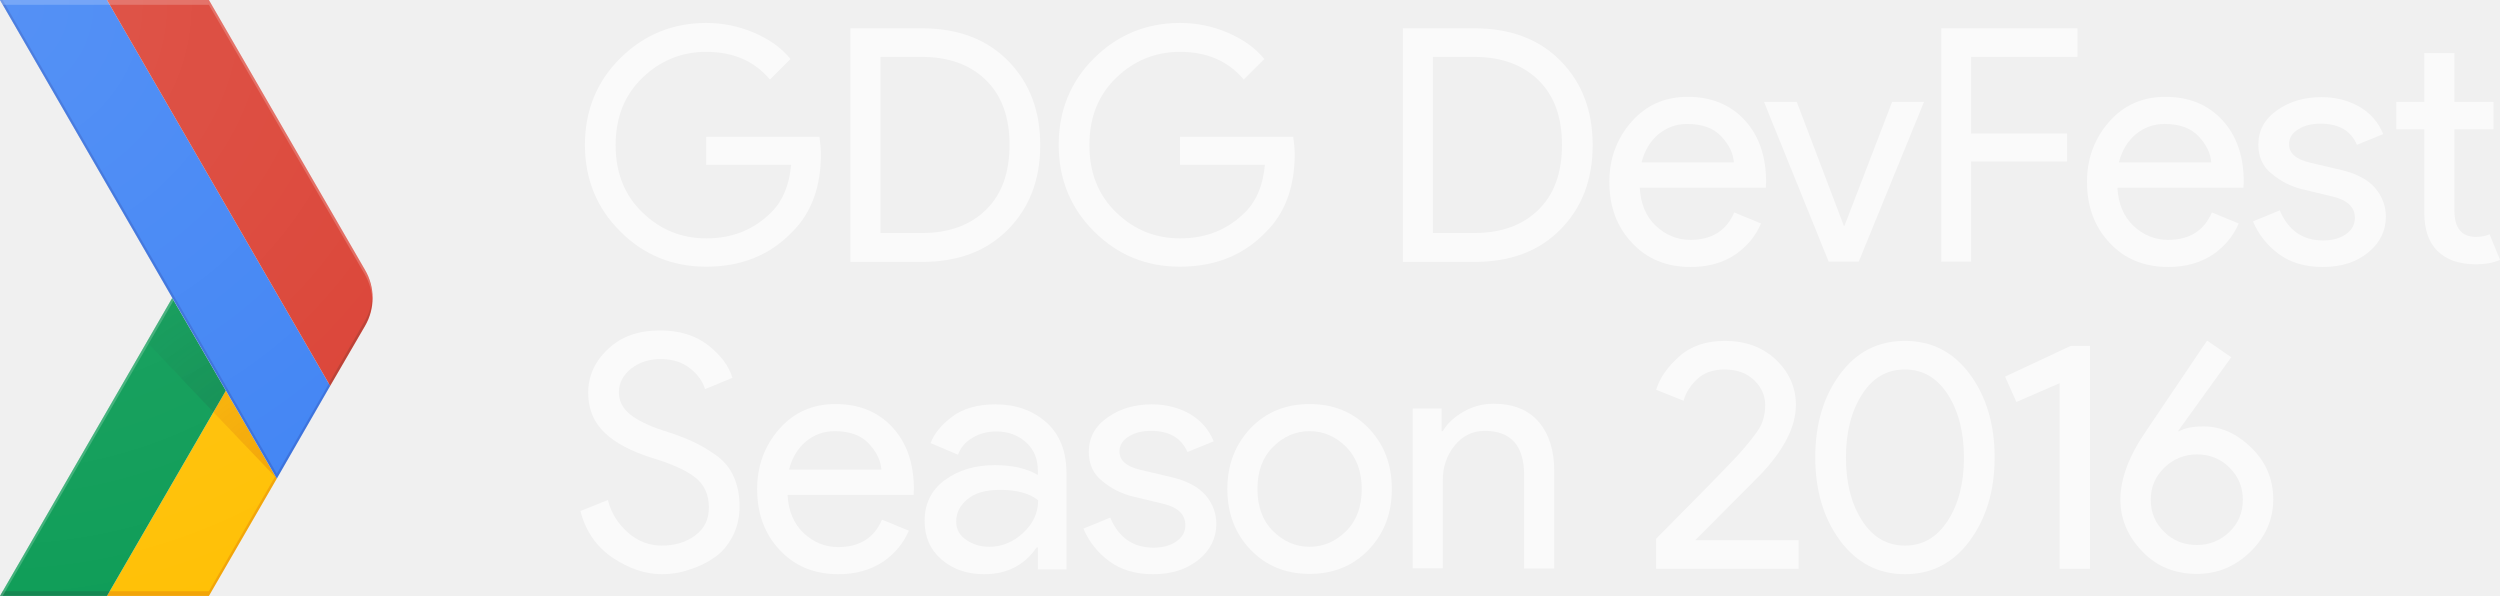
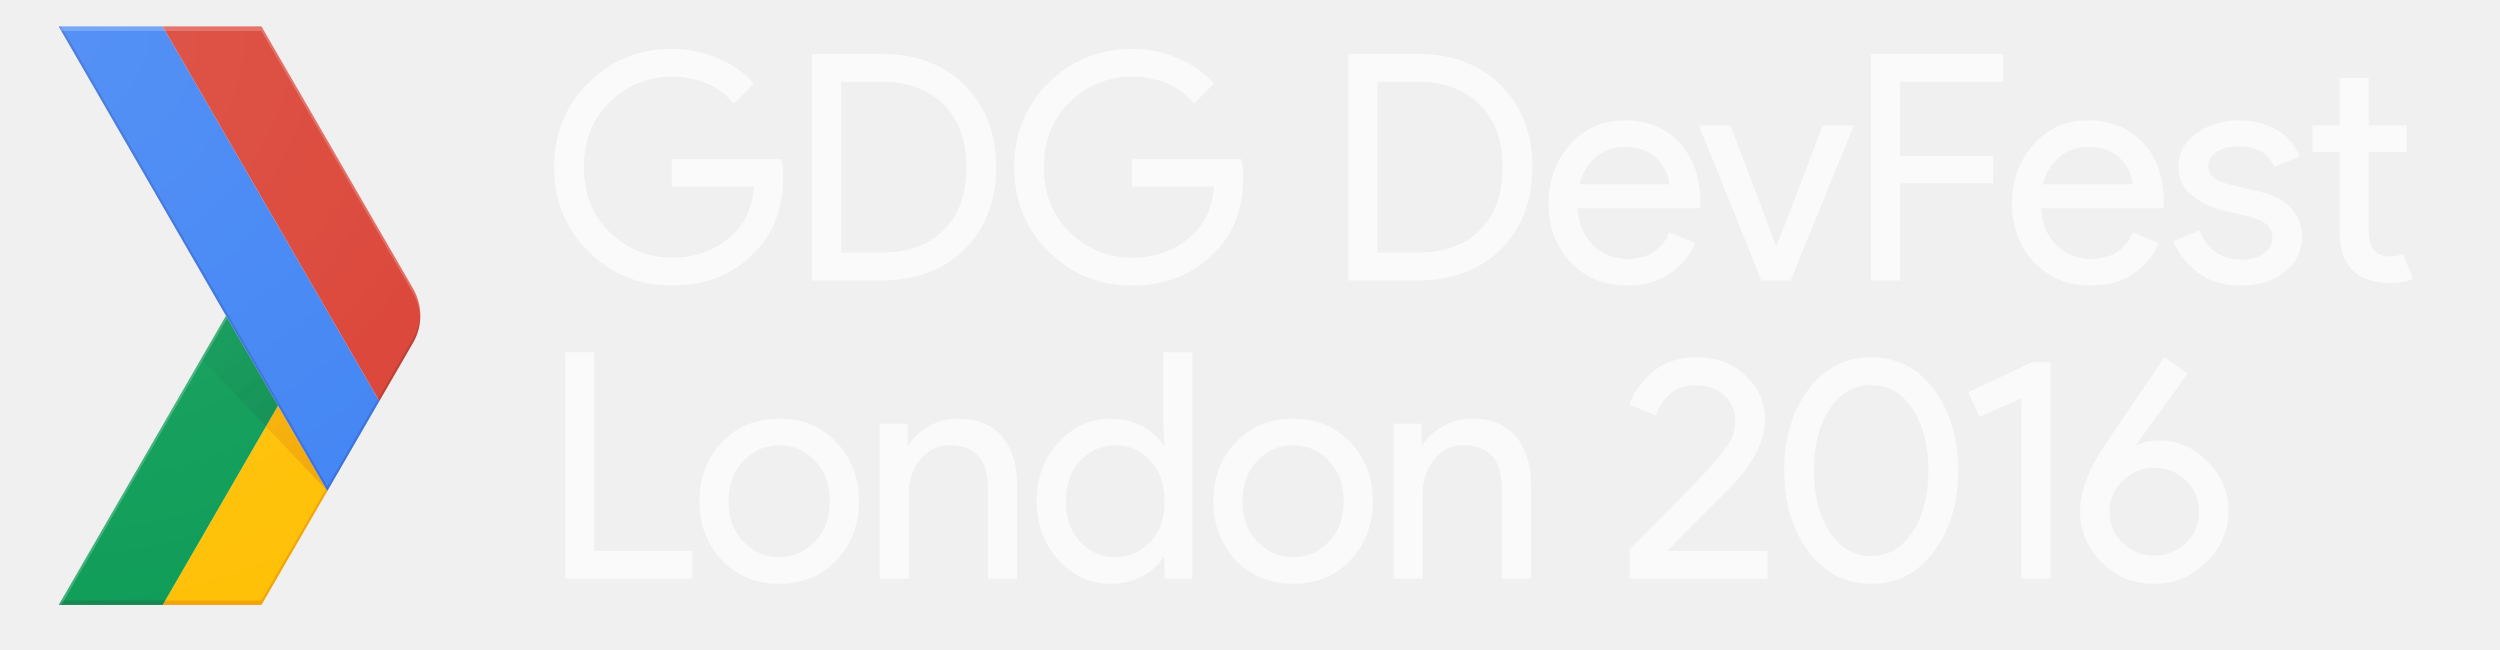
- <svg xmlns="http://www.w3.org/2000/svg" id="Layer_4" viewBox="0 0 839 200">
-   <style>.st0{fill:none;} .st1{fill:#FFC107;} .st2{fill:#0F9D58;} .st3{opacity:0.2;fill:#BF360C;enable-background:new ;} .st4{opacity:0.2;fill:#263238;enable-background:new ;} .st5{opacity:0.2;fill:#FFFFFF;enable-background:new ;} .st6{fill:url(#XMLID_126_);} .st7{fill:url(#XMLID_127_);} .st8{fill:#4285F4;} .st9{fill:#DB4437;} .st10{opacity:0.2;fill:#1A237E;enable-background:new ;} .st11{opacity:0.2;fill:#3E2723;enable-background:new ;} .st12{fill:url(#XMLID_128_);} .st13{fill:#FAFAFA;}</style>
+ <svg xmlns="http://www.w3.org/2000/svg" version="1.1" id="Layer_4" x="0px" y="0px" width="553.185px" height="143.771px" viewBox="0 0 553.185 143.771" enable-background="new 0 0 553.185 143.771" xml:space="preserve">
  <g id="XMLID_60_">
    <g id="XMLID_61_">
      <g id="XMLID_62_">
-         <path id="XMLID_106_" class="st0" d="M122.5 90.6L70.1 0H0l57.8 100L0 200h70.1l52.4-90.6c3.3-5.8 3.3-13 0-18.8z" />
-         <path id="XMLID_105_" class="st1" d="M92.4 159.8l-16.6-28.7L35.9 200h34.2l22.8-39.4z" />
-         <path id="XMLID_104_" class="st0" d="M122.5 90.6L70.1 0H0l57.8 100L0 200h70.1l52.4-90.6c3.3-5.8 3.3-13 0-18.8z" />
-         <path id="XMLID_103_" class="st2" d="M57.8 100l18 31.1L35.9 200H0z" />
-         <path id="XMLID_102_" class="st0" d="M122.5 90.6L70.1 0H0l57.8 100L0 200h70.1l52.4-90.6c3.3-5.8 3.3-13 0-18.8z" />
-         <path id="XMLID_101_" class="st3" d="M70.1 198.4H36.8l-.9 1.6h34.2l22.8-39.4-.5-.8z" />
-         <path id="XMLID_100_" class="st0" d="M122.5 90.6L70.1 0H0l57.8 100L0 200h70.1l52.4-90.6c3.3-5.8 3.3-13 0-18.8z" />
-         <path id="XMLID_99_" class="st4" d="M.9 198.4L0 200h35.9l.9-1.6z" />
-         <path id="XMLID_98_" class="st0" d="M122.5 90.6L70.1 0H0l57.8 100L0 200h70.1l52.4-90.6c3.3-5.8 3.3-13 0-18.8z" />
-         <path id="XMLID_96_" class="st5" d="M0 200h.9l57.4-99.2-.5-.8z" />
-         <path id="XMLID_94_" class="st0" d="M122.5 90.6L70.1 0H0l57.8 100L0 200h70.1l52.4-90.6c3.3-5.8 3.3-13 0-18.8z" />
-         <radialGradient id="XMLID_126_" cx="92.62" cy="2707.501" r="69.162" gradientTransform="matrix(1 0 0 -1 0 2867.46)" gradientUnits="userSpaceOnUse">
-           <stop offset="0" stop-color="#BF360C" stop-opacity=".2" />
-           <stop offset="1" stop-color="#BF360C" stop-opacity=".02" />
+         <path id="XMLID_106_" fill="none" d="M91.39,63.863l-33.54-58H13l37.02,64l-37.02,64h44.85l33.54-58     C93.54,72.153,93.54,67.573,91.39,63.863z" />
+         <polygon id="XMLID_105_" fill="#FFC107" points="72.15,108.133 61.52,89.743 36,133.863 57.85,133.863 72.44,108.633    " />
+         <path id="XMLID_104_" fill="none" d="M91.39,63.863l-33.54-58H13l37.02,64l-37.02,64h44.85l33.54-58     C93.54,72.153,93.54,67.573,91.39,63.863z" />
+         <polygon id="XMLID_103_" fill="#0F9D58" points="50.02,69.863 61.52,89.743 36,133.863 13,133.863    " />
+         <path id="XMLID_102_" fill="none" d="M91.39,63.863l-33.54-58H13l37.02,64l-37.02,64h44.85l33.54-58     C93.54,72.153,93.54,67.573,91.39,63.863z" />
+         <polygon id="XMLID_101_" opacity="0.2" fill="#BF360C" enable-background="new    " points="57.85,132.863 36.58,132.863      36,133.863 57.85,133.863 72.44,108.633 72.15,108.133    " />
+         <path id="XMLID_100_" fill="none" d="M91.39,63.863l-33.54-58H13l37.02,64l-37.02,64h44.85l33.54-58     C93.54,72.153,93.54,67.573,91.39,63.863z" />
+         <polygon id="XMLID_99_" opacity="0.2" fill="#263238" enable-background="new    " points="13.58,132.863 13,133.863 36,133.863      36.58,132.863    " />
+         <path id="XMLID_98_" fill="none" d="M91.39,63.863l-33.54-58H13l37.02,64l-37.02,64h44.85l33.54-58     C93.54,72.153,93.54,67.573,91.39,63.863z" />
+         <polygon id="XMLID_96_" opacity="0.2" fill="#FFFFFF" enable-background="new    " points="13,133.863 13.58,133.863      50.31,70.363 50.02,69.863    " />
+         <path id="XMLID_94_" fill="none" d="M91.39,63.863l-33.54-58H13l37.02,64l-37.02,64h44.85l33.54-58     C93.54,72.153,93.54,67.573,91.39,63.863z" />
+         <radialGradient id="XMLID_2_" cx="72.277" cy="2694.949" r="44.264" gradientTransform="matrix(1 0 0 -1 0 2803.186)" gradientUnits="userSpaceOnUse">
+           <stop offset="0" style="stop-color:#BF360C;stop-opacity:0.2" />
+           <stop offset="1" style="stop-color:#BF360C;stop-opacity:0.02" />
        </radialGradient>
-         <path id="XMLID_92_" class="st6" d="M92.9 160.6l-17.1-29.5-4.2 7.2z" />
-         <path id="XMLID_90_" class="st0" d="M122.5 90.6L70.1 0H0l57.8 100L0 200h70.1l52.4-90.6c3.3-5.8 3.3-13 0-18.8z" />
-         <radialGradient id="XMLID_127_" cx="92.423" cy="2707.063" r="69.723" gradientTransform="matrix(1 0 0 -1 0 2867.46)" gradientUnits="userSpaceOnUse">
-           <stop offset="0" stop-color="#263238" stop-opacity=".2" />
-           <stop offset="1" stop-color="#263238" stop-opacity=".02" />
+         <polygon id="XMLID_92_" fill="url(#XMLID_2_)" points="72.44,108.633 72.44,108.633 61.52,89.743 58.84,94.374    " />
+         <path id="XMLID_90_" fill="none" d="M91.39,63.863l-33.54-58H13l37.02,64l-37.02,64h44.85l33.54-58     C93.54,72.153,93.54,67.573,91.39,63.863z" />
+         <radialGradient id="XMLID_3_" cx="72.151" cy="2694.669" r="44.624" gradientTransform="matrix(1 0 0 -1 0 2803.186)" gradientUnits="userSpaceOnUse">
+           <stop offset="0" style="stop-color:#263238;stop-opacity:0.2" />
+           <stop offset="1" style="stop-color:#263238;stop-opacity:0.02" />
        </radialGradient>
-         <path id="XMLID_89_" class="st7" d="M71.6 138.3l4.2-7.2-18-31.1-8.5 14.8z" />
-         <path id="XMLID_88_" class="st0" d="M122.5 90.6L70.1 0H0l57.8 100L0 200h70.1l52.4-90.6c3.3-5.8 3.3-13 0-18.8z" />
+         <polygon id="XMLID_89_" fill="url(#XMLID_3_)" points="58.84,94.374 61.52,89.743 50.02,69.863 44.53,79.363    " />
+         <path id="XMLID_88_" fill="none" d="M91.39,63.863l-33.54-58H13l37.02,64l-37.02,64h44.85l33.54-58     C93.54,72.153,93.54,67.573,91.39,63.863z" />
        <g id="XMLID_85_">
          <g id="XMLID_86_">
-             <path id="XMLID_87_" class="st8" d="M35.9 0H0l92.9 160.6 17.9-31.1z" />
+             <polygon id="XMLID_87_" fill="#4285F4" points="36,5.863 13,5.863 72.44,108.633 83.93,88.763 83.94,88.743      " />
          </g>
        </g>
-         <path id="XMLID_84_" class="st0" d="M122.5 90.6L70.1 0H0l57.8 100L0 200h70.1l52.4-90.6c3.3-5.8 3.3-13 0-18.8z" />
-         <path id="XMLID_83_" class="st9" d="M122.5 109.4c3.4-5.8 3.4-13 0-18.8L70.1 0H35.9l74.9 129.5 11.7-20.1z" />
-         <path id="XMLID_82_" class="st0" d="M122.5 90.6L70.1 0H0l57.8 100L0 200h70.1l52.4-90.6c3.3-5.8 3.3-13 0-18.8z" />
-         <path id="XMLID_71_" class="st10" d="M110.8 129.5l-.4-.8L92.9 159 .9 0H0l92.9 160.6 17.9-31.1z" />
-         <path id="XMLID_69_" class="st0" d="M122.5 90.6L70.1 0H0l57.8 100L0 200h70.1l52.4-90.6c3.3-5.8 3.3-13 0-18.8z" />
-         <path id="XMLID_67_" class="st5" d="M70.1 1.6l52.4 90.6c1.5 2.7 2.3 5.6 2.5 8.6.1-3.5-.7-7-2.5-10.2L70.1 0H0l.9 1.6h69.2z" />
-         <path id="XMLID_66_" class="st0" d="M122.5 90.6L70.1 0H0l57.8 100L0 200h70.1l52.4-90.6c3.3-5.8 3.3-13 0-18.8z" />
-         <path id="XMLID_65_" class="st11" d="M110.8 129.5l11.6-20.1c1.8-3.1 2.6-6.7 2.5-10.2-.1 3-.9 5.9-2.5 8.6l-12.1 20.9.5.8z" />
-         <path id="XMLID_64_" class="st0" d="M122.5 90.6L70.1 0H0l57.8 100L0 200h70.1l52.4-90.6c3.3-5.8 3.3-13 0-18.8z" />
-         <radialGradient id="XMLID_128_" cx="-1.563" cy="2865.898" r="209.922" gradientTransform="matrix(1 0 0 -1 0 2867.46)" gradientUnits="userSpaceOnUse">
-           <stop offset="0" stop-color="#FFF" stop-opacity=".1" />
-           <stop offset="1" stop-color="#FFF" stop-opacity="0" />
+         <path id="XMLID_84_" fill="none" d="M91.39,63.863l-33.54-58H13l37.02,64l-37.02,64h44.85l33.54-58     C93.54,72.153,93.54,67.573,91.39,63.863z" />
+         <path id="XMLID_83_" fill="#DB4437" d="M91.39,75.863c2.15-3.71,2.15-8.29,0-12l-33.54-58H36l47.94,82.88L91.39,75.863z" />
+         <path id="XMLID_82_" fill="none" d="M91.39,63.863l-33.54-58H13l37.02,64l-37.02,64h44.85l33.54-58     C93.54,72.153,93.54,67.573,91.39,63.863z" />
+         <polygon id="XMLID_71_" opacity="0.2" fill="#1A237E" enable-background="new    " points="83.94,88.743 83.65,88.253      72.44,107.633 13.58,5.863 13,5.863 72.44,108.633 83.93,88.763    " />
+         <path id="XMLID_69_" fill="none" d="M91.39,63.863l-33.54-58H13l37.02,64l-37.02,64h44.85l33.54-58     C93.54,72.153,93.54,67.573,91.39,63.863z" />
+         <path id="XMLID_67_" opacity="0.2" fill="#FFFFFF" enable-background="new    " d="M57.85,6.863l33.54,58     c0.99,1.71,1.5,3.6,1.58,5.5c0.09-2.24-0.42-4.5-1.58-6.5l-33.54-58H13l0.58,1H57.85z" />
+         <path id="XMLID_66_" fill="none" d="M91.39,63.863l-33.54-58H13l37.02,64l-37.02,64h44.85l33.54-58     C93.54,72.153,93.54,67.573,91.39,63.863z" />
+         <path id="XMLID_65_" opacity="0.2" fill="#3E2723" enable-background="new    " d="M83.94,88.743l7.45-12.88     c1.16-2,1.67-4.26,1.58-6.5c-0.08,1.9-0.59,3.79-1.58,5.5l-7.74,13.39L83.94,88.743z" />
+         <path id="XMLID_64_" fill="none" d="M91.39,63.863l-33.54-58H13l37.02,64l-37.02,64h44.85l33.54-58     C93.54,72.153,93.54,67.573,91.39,63.863z" />
+         <radialGradient id="XMLID_4_" cx="11.999" cy="2796.324" r="134.351" gradientTransform="matrix(1 0 0 -1 0 2803.186)" gradientUnits="userSpaceOnUse">
+           <stop offset="0" style="stop-color:#FFFFFF;stop-opacity:0.1" />
+           <stop offset="1" style="stop-color:#FFFFFF;stop-opacity:0" />
        </radialGradient>
-         <path id="XMLID_63_" class="st12" d="M122.5 90.6L70.1 0H0l57.8 100L0 200h70.1l52.4-90.6c3.3-5.8 3.3-13 0-18.8z" />
+         <path id="XMLID_63_" fill="url(#XMLID_4_)" d="M91.39,63.863l-33.54-58H13l37.02,64l-37.02,64h44.85l33.54-58     C93.54,72.153,93.54,67.573,91.39,63.863z" />
      </g>
    </g>
  </g>
-   <g id="XMLID_7_">
-     <path id="XMLID_2_" class="st13" d="M275.5 51.8c0 10.9-3.2 19.7-9.7 26.1-7.4 7.7-17 11.6-28.8 11.6-11.3 0-20.9-3.9-28.8-11.8-7.9-7.8-11.9-17.6-11.9-29.1s4-21.3 11.9-29.1c7.9-7.8 17.5-11.8 28.8-11.8 5.6 0 11 1.1 16.1 3.3 5.1 2.2 9.2 5.1 12.2 8.8l-6.9 6.9c-5.2-6.2-12.3-9.3-21.4-9.3-8.2 0-15.4 2.9-21.4 8.7-6 5.8-9 13.3-9 22.6s3 16.8 9 22.6c6 5.8 13.1 8.7 21.4 8.7 8.8 0 16-2.9 21.9-8.8 3.8-3.8 6-9.1 6.6-15.9H237v-9.4h38c.3 2.1.5 4 .5 5.9z" />
-     <path id="XMLID_4_" class="st13" d="M285.4 87.8V9.5h24c12 0 21.7 3.6 28.9 10.9 7.2 7.3 10.8 16.7 10.8 28.3s-3.6 21-10.8 28.3c-7.2 7.3-16.8 10.9-28.9 10.9h-24zm10.1-9.6h13.9c9 0 16.2-2.6 21.5-7.8 5.3-5.2 7.9-12.4 7.9-21.8 0-9.3-2.6-16.5-7.9-21.7-5.3-5.2-12.5-7.8-21.5-7.8h-13.9v59.1z" />
-     <path id="XMLID_8_" class="st13" d="M434.5 51.8c0 10.9-3.2 19.7-9.7 26.1-7.4 7.7-17 11.6-28.8 11.6-11.3 0-20.9-3.9-28.8-11.8-7.9-7.8-11.9-17.6-11.9-29.1s4-21.3 11.9-29.1c7.9-7.8 17.5-11.8 28.8-11.8 5.6 0 11 1.1 16.1 3.3 5.1 2.2 9.2 5.1 12.2 8.8l-6.9 6.9c-5.2-6.2-12.3-9.3-21.4-9.3-8.2 0-15.4 2.9-21.4 8.7-6 5.8-9 13.3-9 22.6s3 16.8 9 22.6c6 5.8 13.1 8.7 21.4 8.7 8.8 0 16-2.9 21.9-8.8 3.8-3.8 6-9.1 6.6-15.9H396v-9.4h38c.3 2.1.5 4 .5 5.9z" />
-     <path id="XMLID_10_" class="st13" d="M470.8 87.8V9.5h24c12 0 21.7 3.6 28.9 10.9 7.2 7.3 10.8 16.7 10.8 28.3s-3.6 21-10.8 28.3c-7.2 7.3-16.8 10.9-28.9 10.9h-24zm10.1-9.6h13.9c9 0 16.2-2.6 21.5-7.8 5.3-5.2 7.9-12.4 7.9-21.8 0-9.3-2.6-16.5-7.9-21.7-5.3-5.2-12.5-7.8-21.5-7.8h-13.9v59.1z" />
-     <path id="XMLID_13_" class="st13" d="M567.4 89.6c-8.1 0-14.7-2.7-19.7-8.1-5.1-5.4-7.6-12.2-7.6-20.5 0-7.8 2.5-14.5 7.4-20.1 4.9-5.6 11.2-8.4 18.9-8.4 7.9 0 14.3 2.6 19.1 7.8 4.8 5.2 7.2 12.1 7.2 20.8l-.1 1.9h-42.3c.3 5.4 2.1 9.7 5.4 12.8 3.3 3.1 7.2 4.7 11.6 4.7 7.2 0 12.1-3.1 14.7-9.2l9 3.7c-1.8 4.2-4.6 7.6-8.6 10.4-4.2 2.8-9.1 4.2-15 4.2zm14.5-35c-.2-3.1-1.6-6-4.2-8.8-2.6-2.8-6.4-4.2-11.5-4.2-3.7 0-6.9 1.2-9.7 3.5-2.7 2.3-4.6 5.5-5.6 9.4h31z" />
-     <path id="XMLID_16_" class="st13" d="M613.7 87.8L592 34.2h11l15.8 41.6h.2l16-41.6h10.7l-21.9 53.6h-10.1z" />
-     <path id="XMLID_18_" class="st13" d="M661.6 87.8h-10.1V9.5h45.7v9.6h-35.7v25.7h32.2v9.4h-32.2v33.6z" />
-     <path id="XMLID_20_" class="st13" d="M727.7 89.6c-8.1 0-14.7-2.7-19.7-8.1-5.1-5.4-7.6-12.2-7.6-20.5 0-7.8 2.5-14.5 7.4-20.1 4.9-5.6 11.2-8.4 18.9-8.4 7.9 0 14.3 2.6 19.1 7.8 4.8 5.2 7.2 12.1 7.2 20.8l-.1 1.9h-42.3c.3 5.4 2.1 9.7 5.4 12.8 3.3 3.1 7.2 4.7 11.6 4.7 7.2 0 12.1-3.1 14.7-9.2l9 3.7c-1.8 4.2-4.6 7.6-8.6 10.4-4.3 2.8-9.2 4.2-15 4.2zm14.4-35c-.2-3.1-1.6-6-4.2-8.8-2.6-2.8-6.4-4.2-11.5-4.2-3.7 0-6.9 1.2-9.7 3.5-2.7 2.3-4.6 5.5-5.6 9.4h31z" />
-     <path id="XMLID_27_" class="st13" d="M779.5 89.6c-6 0-10.9-1.5-14.8-4.4-3.9-2.9-6.8-6.6-8.6-10.9l9-3.7c2.8 6.7 7.7 10.1 14.5 10.1 3.1 0 5.7-.7 7.7-2.1 2-1.4 3-3.2 3-5.5 0-3.5-2.4-5.9-7.3-7.1l-10.8-2.6c-3.4-.9-6.7-2.5-9.7-5-3.1-2.4-4.6-5.7-4.6-9.9 0-4.7 2.1-8.6 6.3-11.5 4.2-3 9.2-4.4 14.9-4.4 4.7 0 9 1.1 12.7 3.2 3.7 2.2 6.4 5.2 8 9.2l-8.8 3.6c-2-4.7-6.1-7.1-12.2-7.1-3 0-5.5.6-7.5 1.9-2 1.2-3.1 2.9-3.1 5 0 3.1 2.4 5.1 7.1 6.2l10.6 2.5c5 1.2 8.8 3.2 11.2 6 2.4 2.8 3.6 6.1 3.6 9.6 0 4.8-2 8.8-5.9 12-4 3.3-9.1 4.9-15.3 4.9z" />
-     <path id="XMLID_29_" class="st13" d="M830.9 88.7c-5.6 0-9.9-1.5-12.9-4.5s-4.4-7.2-4.4-12.7V43.4h-9.4v-9.2h9.4V17.8h10.1v16.4h13.1v9.2h-13.1v27.3c0 5.8 2.4 8.8 7.2 8.8 1.8 0 3.4-.3 4.6-.9l3.5 8.6c-2.2 1-4.9 1.5-8.1 1.5z" />
-     <path id="XMLID_31_" class="st13" d="M222.2 192.7c-5.7 0-11.2-1.9-16.7-5.6-5.4-3.7-9-8.9-10.7-15.6l9.2-3.7c1.1 4.3 3.3 7.9 6.7 10.9 3.4 3 7.2 4.4 11.4 4.4 4.4 0 8.1-1.1 11.2-3.4 3.1-2.3 4.6-5.4 4.6-9.4 0-4.4-1.6-7.7-4.6-10.1-3.1-2.4-8-4.6-14.7-6.6-6.9-2.2-12.2-5-15.8-8.5-3.6-3.5-5.4-7.9-5.4-13.3 0-5.6 2.2-10.5 6.7-14.7 4.4-4.2 10.2-6.2 17.4-6.2 6.6 0 12 1.7 16.2 5 4.2 3.3 6.9 6.9 8.1 10.9l-9.2 3.8c-.7-2.5-2.3-4.8-4.9-6.9-2.6-2.1-5.9-3.2-10-3.2-3.9 0-7.2 1.1-9.9 3.2-2.7 2.2-4.1 4.8-4.1 8 0 2.9 1.3 5.4 3.8 7.4s6.2 3.8 11.1 5.4c3.9 1.2 7.1 2.4 9.7 3.6 2.6 1.2 5.2 2.7 7.9 4.6 2.7 1.9 4.7 4.3 6 7.2 1.3 2.9 2 6.2 2 10s-.8 7.2-2.4 10.2c-1.6 3-3.6 5.4-6.2 7.1-2.6 1.8-5.4 3.1-8.4 4-2.8 1-5.9 1.5-9 1.5z" />
-     <path id="XMLID_33_" class="st13" d="M281.4 192.7c-8.1 0-14.7-2.7-19.7-8.1-5.1-5.4-7.6-12.2-7.6-20.5 0-7.8 2.5-14.5 7.4-20.1 4.9-5.6 11.2-8.4 18.9-8.4 7.9 0 14.3 2.6 19.1 7.8 4.8 5.2 7.2 12.1 7.2 20.8l-.1 1.9h-42.3c.3 5.4 2.1 9.7 5.4 12.8 3.3 3.1 7.2 4.7 11.6 4.7 7.2 0 12.1-3.1 14.7-9.2l9 3.7c-1.8 4.2-4.6 7.6-8.6 10.4-4.3 2.8-9.2 4.2-15 4.2zm14.4-35c-.2-3.1-1.6-6-4.2-8.8-2.6-2.8-6.4-4.2-11.5-4.2-3.7 0-6.9 1.2-9.7 3.5-2.7 2.3-4.6 5.5-5.6 9.4h31z" />
-     <path id="XMLID_36_" class="st13" d="M330.3 192.7c-5.7 0-10.4-1.6-14.3-4.9-3.8-3.3-5.7-7.6-5.7-13 0-5.8 2.3-10.4 6.8-13.7 4.5-3.3 10.1-5 16.7-5 5.9 0 10.8 1.1 14.5 3.3v-1.5c0-3.9-1.3-7.1-4-9.5-2.7-2.4-6-3.6-10-3.6-2.9 0-5.6.7-7.9 2.1-2.4 1.4-4 3.3-4.9 5.7l-9.2-3.9c1.2-3.2 3.7-6.2 7.3-8.9 3.6-2.7 8.5-4.1 14.4-4.1 6.9 0 12.5 2 17.1 6 4.5 4 6.8 9.7 6.8 17v32.4h-9.6v-7.4h-.4c-4 5.9-9.9 9-17.6 9zm1.7-9.2c4.2 0 7.9-1.5 11.3-4.6 3.4-3.1 5.1-6.8 5.1-11-2.8-2.3-7.1-3.5-12.8-3.5-4.9 0-8.6 1.1-11 3.2-2.5 2.1-3.7 4.6-3.7 7.4 0 2.6 1.1 4.7 3.4 6.2 2.2 1.5 4.7 2.3 7.7 2.3z" />
-     <path id="XMLID_39_" class="st13" d="M387 192.7c-6 0-10.9-1.5-14.8-4.4-3.9-2.9-6.8-6.6-8.6-10.9l9-3.7c2.8 6.7 7.7 10.1 14.5 10.1 3.1 0 5.7-.7 7.7-2.1 2-1.4 3-3.2 3-5.5 0-3.5-2.4-5.9-7.3-7.1l-10.8-2.6c-3.4-.9-6.7-2.5-9.7-5-3.1-2.4-4.6-5.7-4.6-9.9 0-4.7 2.1-8.6 6.3-11.5 4.2-3 9.2-4.4 14.9-4.4 4.7 0 9 1.1 12.7 3.2 3.7 2.2 6.4 5.2 8 9.2l-8.8 3.6c-2-4.7-6.1-7.1-12.2-7.1-3 0-5.5.6-7.5 1.9-2 1.2-3.1 2.9-3.1 5 0 3.1 2.4 5.1 7.1 6.2l10.6 2.5c5 1.2 8.7 3.2 11.2 6 2.4 2.8 3.6 6.1 3.6 9.6 0 4.8-2 8.8-5.9 12-4.1 3.3-9.1 4.9-15.3 4.9z" />
-     <path id="XMLID_41_" class="st13" d="M419.7 143.7c5.2-5.4 11.8-8.1 19.8-8.1s14.6 2.7 19.8 8.1c5.2 5.4 7.8 12.2 7.8 20.4s-2.6 15-7.8 20.4c-5.2 5.4-11.8 8.1-19.8 8.1s-14.6-2.7-19.8-8.1c-5.2-5.4-7.8-12.2-7.8-20.4 0-8.1 2.6-14.9 7.8-20.4zm7.5 34.5c3.5 3.5 7.6 5.3 12.3 5.3 4.7 0 8.8-1.8 12.3-5.3s5.2-8.2 5.2-14.1c0-5.8-1.7-10.5-5.2-14.1-3.5-3.5-7.6-5.3-12.3-5.3-4.7 0-8.8 1.8-12.3 5.3s-5.2 8.2-5.2 14.1 1.7 10.6 5.2 14.1z" />
-     <path id="XMLID_44_" class="st13" d="M483.8 137.3v7.4h.4c1.5-2.6 3.8-4.7 6.9-6.5 3.1-1.8 6.5-2.7 10.1-2.7 6.6 0 11.7 2 15.2 6.1s5.2 9.6 5.2 16.4v32.8h-10.1v-31.3c0-9.9-4.4-14.9-13.2-14.9-4.2 0-7.5 1.7-10.2 5-2.6 3.3-3.9 7.2-3.9 11.5v29.6h-10.1v-53.6h9.7z" />
-     <path id="XMLID_46_" class="st13" d="M603.5 190.9h-47.7v-10.1c14.3-14.4 23.4-23.7 27.5-28.1 3.6-4 6-7.1 7.2-9.1 1.2-2.1 1.9-4.6 1.9-7.7 0-3.1-1.2-5.9-3.7-8.3-2.5-2.4-5.8-3.6-10-3.6-3.8 0-6.9 1.1-9.2 3.3-2.3 2.2-3.8 4.6-4.5 7.2l-9.2-3.7c1.2-3.9 3.8-7.7 7.8-11.2 3.9-3.5 9-5.2 15.3-5.2 6.9 0 12.6 2.1 17.1 6.3 4.4 4.2 6.7 9.3 6.7 15.2 0 7.3-4 15.1-11.9 23.4l-21.9 22h34.7v9.6z" />
-     <path id="XMLID_48_" class="st13" d="M661.1 181.4c-5.5 7.5-12.8 11.3-21.8 11.3s-16.2-3.8-21.8-11.3c-5.5-7.5-8.3-16.8-8.3-27.9 0-11.2 2.8-20.5 8.3-27.9 5.5-7.5 12.8-11.2 21.8-11.2s16.2 3.7 21.8 11.2c5.5 7.5 8.3 16.8 8.3 27.9 0 11.1-2.8 20.4-8.3 27.9zm-21.8 1.7c6 0 10.8-2.8 14.4-8.4 3.6-5.6 5.4-12.6 5.4-21.1 0-8.5-1.8-15.6-5.4-21.2-3.6-5.6-8.4-8.4-14.4-8.4-6.1 0-10.9 2.8-14.4 8.4-3.6 5.6-5.4 12.6-5.4 21.2 0 8.5 1.8 15.5 5.4 21.1 3.6 5.6 8.4 8.4 14.4 8.4z" />
-     <path id="XMLID_51_" class="st13" d="M701.3 190.9h-10.1v-62.3l-14.5 6.3-3.8-8.5 22-10.3h6.5v74.8z" />
-     <path id="XMLID_53_" class="st13" d="M739.5 143.1c5.8 0 11.2 2.4 16.1 7.2 4.9 4.8 7.3 10.6 7.3 17.3 0 6.6-2.5 12.5-7.6 17.5s-11.1 7.5-18 7.5c-7.4 0-13.6-2.5-18.4-7.6-4.9-5.1-7.3-10.9-7.3-17.4 0-6.9 2.9-14.7 8.8-23.2l20.3-30.1 8.1 5.6-17.8 24.7.2.2c1.8-1.1 4.5-1.7 8.3-1.7zm-2.2 39.8c4.2 0 7.9-1.5 10.9-4.4 3-2.9 4.5-6.5 4.5-10.8 0-4.2-1.5-7.8-4.5-10.8-3-3-6.7-4.4-10.9-4.4s-7.9 1.5-10.9 4.4c-3.1 3-4.6 6.5-4.6 10.8 0 4.3 1.5 7.9 4.5 10.8 3 3 6.7 4.4 11 4.4z" />
+   <g>
+     <path fill="#FAFAFA" d="M173.299,39.03c0,7-2.077,12.577-6.23,16.73c-4.714,4.947-10.85,7.42-18.41,7.42   c-7.234,0-13.382-2.508-18.445-7.525c-5.064-5.016-7.595-11.235-7.595-18.655s2.531-13.638,7.595-18.655   c5.063-5.016,11.211-7.525,18.445-7.525c3.593,0,7.023,0.7,10.29,2.1c3.266,1.4,5.88,3.267,7.84,5.6l-4.41,4.41   c-3.314-3.966-7.887-5.95-13.72-5.95c-5.274,0-9.835,1.855-13.685,5.565c-3.85,3.71-5.775,8.529-5.775,14.455   c0,5.927,1.925,10.745,5.775,14.455c3.85,3.71,8.411,5.565,13.685,5.565c5.6,0,10.266-1.866,14-5.6   c2.426-2.426,3.826-5.81,4.2-10.15h-18.2v-6.02h24.29C173.182,36.557,173.299,37.817,173.299,39.03z" />
+     <path fill="#FAFAFA" d="M179.683,62.06V11.94h15.33c7.7,0,13.86,2.322,18.48,6.965c4.62,4.644,6.93,10.675,6.93,18.095   s-2.31,13.452-6.93,18.095c-4.62,4.644-10.78,6.965-18.48,6.965H179.683z M186.123,55.9h8.89c5.786,0,10.371-1.656,13.755-4.97   c3.383-3.313,5.075-7.956,5.075-13.93c0-5.926-1.692-10.558-5.075-13.895c-3.384-3.336-7.969-5.005-13.755-5.005h-8.89V55.9z" />
+     <path fill="#FAFAFA" d="M275.092,39.03c0,7-2.077,12.577-6.23,16.73c-4.714,4.947-10.85,7.42-18.41,7.42   c-7.234,0-13.382-2.508-18.445-7.525c-5.064-5.016-7.595-11.235-7.595-18.655s2.531-13.638,7.595-18.655   c5.063-5.016,11.211-7.525,18.445-7.525c3.593,0,7.023,0.7,10.29,2.1c3.266,1.4,5.88,3.267,7.84,5.6l-4.41,4.41   c-3.314-3.966-7.887-5.95-13.72-5.95c-5.274,0-9.835,1.855-13.685,5.565c-3.85,3.71-5.775,8.529-5.775,14.455   c0,5.927,1.925,10.745,5.775,14.455c3.85,3.71,8.411,5.565,13.685,5.565c5.6,0,10.266-1.866,14-5.6   c2.426-2.426,3.826-5.81,4.2-10.15h-18.2v-6.02h24.29C274.975,36.557,275.092,37.817,275.092,39.03z" />
+     <path fill="#FAFAFA" d="M298.331,62.06V11.94h15.33c7.7,0,13.86,2.322,18.48,6.965c4.62,4.644,6.93,10.675,6.93,18.095   s-2.31,13.452-6.93,18.095c-4.62,4.644-10.78,6.965-18.48,6.965H298.331z M304.771,55.9h8.89c5.786,0,10.371-1.656,13.755-4.97   c3.383-3.313,5.075-7.956,5.075-13.93c0-5.926-1.692-10.558-5.075-13.895c-3.384-3.336-7.969-5.005-13.755-5.005h-8.89V55.9z" />
+     <path fill="#FAFAFA" d="M360.147,63.18c-5.18,0-9.392-1.726-12.635-5.18c-3.244-3.453-4.865-7.816-4.865-13.09   c0-4.993,1.575-9.286,4.725-12.88c3.15-3.593,7.175-5.39,12.075-5.39c5.086,0,9.158,1.657,12.215,4.97   c3.056,3.314,4.585,7.747,4.585,13.3l-0.07,1.19h-27.09c0.186,3.454,1.341,6.184,3.465,8.19c2.123,2.007,4.608,3.01,7.455,3.01   c4.62,0,7.746-1.96,9.38-5.88l5.74,2.38c-1.12,2.66-2.964,4.889-5.53,6.685C367.03,62.281,363.88,63.18,360.147,63.18z    M369.388,40.78c-0.14-1.96-1.039-3.826-2.695-5.6c-1.657-1.773-4.119-2.66-7.385-2.66c-2.38,0-4.445,0.747-6.195,2.24   c-1.75,1.494-2.952,3.5-3.605,6.02H369.388z" />
+     <path fill="#FAFAFA" d="M389.778,62.06l-13.86-34.3h7l10.08,26.6h0.14l10.22-26.6h6.86l-14,34.3H389.778z" />
+     <path fill="#FAFAFA" d="M420.445,62.06h-6.441V11.94h29.259v6.16h-22.818v16.45h20.578v6.02h-20.578V62.06z" />
+     <path fill="#FAFAFA" d="M462.702,63.18c-5.18,0-9.392-1.726-12.635-5.18c-3.244-3.453-4.865-7.816-4.865-13.09   c0-4.993,1.575-9.286,4.725-12.88c3.15-3.593,7.176-5.39,12.075-5.39c5.086,0,9.158,1.657,12.215,4.97   c3.057,3.314,4.585,7.747,4.585,13.3l-0.069,1.19h-27.09c0.186,3.454,1.341,6.184,3.465,8.19c2.123,2.007,4.607,3.01,7.455,3.01   c4.62,0,7.746-1.96,9.38-5.88l5.74,2.38c-1.12,2.66-2.965,4.889-5.53,6.685C469.584,62.281,466.435,63.18,462.702,63.18z    M471.942,40.78c-0.141-1.96-1.039-3.826-2.695-5.6c-1.657-1.773-4.119-2.66-7.385-2.66c-2.38,0-4.445,0.747-6.195,2.24   c-1.75,1.494-2.952,3.5-3.604,6.02H471.942z" />
+     <path fill="#FAFAFA" d="M495.889,63.18c-3.827,0-6.989-0.934-9.485-2.8c-2.497-1.866-4.329-4.2-5.495-7l5.74-2.38   c1.82,4.294,4.923,6.44,9.311,6.44c2.006,0,3.65-0.443,4.935-1.33c1.283-0.886,1.925-2.053,1.925-3.5   c0-2.24-1.563-3.756-4.689-4.55l-6.931-1.68c-2.193-0.56-4.27-1.621-6.229-3.185c-1.96-1.562-2.94-3.675-2.94-6.335   c0-3.033,1.341-5.495,4.025-7.385c2.683-1.89,5.868-2.835,9.555-2.835c3.033,0,5.74,0.689,8.12,2.065   c2.38,1.377,4.083,3.349,5.11,5.915l-5.601,2.31c-1.26-3.033-3.874-4.55-7.84-4.55c-1.914,0-3.524,0.397-4.83,1.19   c-1.307,0.794-1.96,1.867-1.96,3.22c0,1.96,1.516,3.29,4.55,3.99l6.79,1.61c3.221,0.747,5.601,2.03,7.141,3.85   c1.54,1.82,2.31,3.874,2.31,6.16c0,3.08-1.26,5.647-3.78,7.7C503.099,62.153,499.855,63.18,495.889,63.18z" />
+     <path fill="#FAFAFA" d="M528.767,62.62c-3.594,0-6.335-0.956-8.225-2.87c-1.891-1.913-2.835-4.62-2.835-8.12V33.64h-6.021v-5.88   h6.021v-10.5h6.439v10.5h8.4v5.88h-8.4v17.5c0,3.734,1.54,5.6,4.62,5.6c1.166,0,2.146-0.186,2.94-0.56l2.24,5.53   C532.547,62.316,530.82,62.62,528.767,62.62z" />
+     <path fill="#FAFAFA" d="M125.069,128.06V77.94h6.44v43.96h21.7v6.16H125.069z" />
+     <path fill="#FAFAFA" d="M159.746,97.855c3.313-3.476,7.536-5.215,12.67-5.215c5.133,0,9.356,1.739,12.67,5.215   c3.313,3.477,4.97,7.829,4.97,13.055c0,5.227-1.657,9.579-4.97,13.055c-3.314,3.477-7.537,5.215-12.67,5.215   c-5.134,0-9.357-1.738-12.67-5.215c-3.314-3.476-4.97-7.828-4.97-13.055C154.776,105.684,156.432,101.332,159.746,97.855z    M164.541,119.905c2.216,2.264,4.841,3.395,7.875,3.395c3.033,0,5.658-1.131,7.875-3.395c2.216-2.263,3.325-5.261,3.325-8.995   c0-3.733-1.109-6.731-3.325-8.995c-2.217-2.263-4.842-3.395-7.875-3.395c-3.034,0-5.659,1.132-7.875,3.395   c-2.217,2.264-3.325,5.262-3.325,8.995C161.216,114.644,162.324,117.642,164.541,119.905z" />
+     <path fill="#FAFAFA" d="M200.822,93.76v4.76h0.28c0.933-1.633,2.403-3.021,4.41-4.165c2.006-1.143,4.153-1.715,6.44-1.715   c4.246,0,7.49,1.307,9.73,3.92c2.24,2.614,3.36,6.114,3.36,10.5v21h-6.44v-20.02c0-6.346-2.824-9.52-8.47-9.52   c-2.66,0-4.83,1.062-6.51,3.185c-1.68,2.124-2.52,4.585-2.52,7.385v18.97h-6.44v-34.3H200.822z" />
+     <path fill="#FAFAFA" d="M245.705,129.18c-4.434,0-8.26-1.75-11.48-5.25c-3.22-3.5-4.83-7.84-4.83-13.02   c0-5.18,1.61-9.52,4.83-13.02c3.22-3.5,7.046-5.25,11.48-5.25c2.613,0,4.958,0.56,7.035,1.68c2.076,1.12,3.628,2.52,4.655,4.2h0.28   l-0.28-4.76V77.94h6.44v50.12h-6.16v-4.76h-0.28c-1.027,1.68-2.579,3.08-4.655,4.2C250.663,128.62,248.318,129.18,245.705,129.18z    M246.755,123.3c3.033,0,5.611-1.12,7.735-3.36c2.123-2.24,3.185-5.25,3.185-9.03c0-3.78-1.062-6.79-3.185-9.03   c-2.124-2.24-4.702-3.36-7.735-3.36c-2.987,0-5.554,1.132-7.7,3.395c-2.147,2.264-3.22,5.262-3.22,8.995   c0,3.734,1.073,6.732,3.22,8.995C241.201,122.169,243.768,123.3,246.755,123.3z" />
+     <path fill="#FAFAFA" d="M273.453,97.855c3.313-3.476,7.536-5.215,12.67-5.215c5.133,0,9.356,1.739,12.67,5.215   c3.313,3.477,4.97,7.829,4.97,13.055c0,5.227-1.657,9.579-4.97,13.055c-3.314,3.477-7.537,5.215-12.67,5.215   c-5.134,0-9.357-1.738-12.67-5.215c-3.314-3.476-4.97-7.828-4.97-13.055C268.482,105.684,270.138,101.332,273.453,97.855z    M278.248,119.905c2.216,2.264,4.841,3.395,7.875,3.395c3.033,0,5.658-1.131,7.875-3.395c2.216-2.263,3.325-5.261,3.325-8.995   c0-3.733-1.109-6.731-3.325-8.995c-2.217-2.263-4.842-3.395-7.875-3.395c-3.034,0-5.659,1.132-7.875,3.395   c-2.217,2.264-3.325,5.262-3.325,8.995C274.922,114.644,276.03,117.642,278.248,119.905z" />
+     <path fill="#FAFAFA" d="M314.528,93.76v4.76h0.28c0.933-1.633,2.403-3.021,4.41-4.165c2.006-1.143,4.153-1.715,6.44-1.715   c4.246,0,7.49,1.307,9.73,3.92c2.24,2.614,3.36,6.114,3.36,10.5v21h-6.44v-20.02c0-6.346-2.824-9.52-8.47-9.52   c-2.66,0-4.83,1.062-6.51,3.185c-1.68,2.124-2.52,4.585-2.52,7.385v18.97h-6.44v-34.3H314.528z" />
+     <path fill="#FAFAFA" d="M391.106,128.06h-30.52v-6.44c9.146-9.193,15.003-15.19,17.57-17.99c2.286-2.566,3.826-4.515,4.62-5.845   c0.793-1.33,1.19-2.975,1.19-4.935c0-2.006-0.794-3.78-2.38-5.32c-1.587-1.54-3.71-2.31-6.37-2.31c-2.427,0-4.387,0.712-5.88,2.135   c-1.494,1.424-2.45,2.952-2.87,4.585l-5.88-2.38c0.793-2.52,2.45-4.9,4.97-7.14c2.52-2.24,5.786-3.36,9.8-3.36   c4.433,0,8.073,1.354,10.92,4.06c2.846,2.707,4.27,5.95,4.27,9.73c0,4.667-2.544,9.66-7.63,14.98l-14,14.07h22.19V128.06z" />
+     <path fill="#FAFAFA" d="M427.974,121.97c-3.547,4.807-8.189,7.21-13.929,7.21c-5.74,0-10.384-2.403-13.93-7.21   c-3.547-4.806-5.32-10.756-5.32-17.85c0-7.14,1.773-13.101,5.32-17.885c3.546-4.783,8.19-7.175,13.93-7.175   c5.74,0,10.382,2.392,13.929,7.175c3.547,4.784,5.32,10.745,5.32,17.885C433.294,111.214,431.521,117.164,427.974,121.97z    M414.045,123.02c3.826,0,6.894-1.796,9.205-5.39c2.311-3.593,3.465-8.096,3.465-13.51c0-5.46-1.154-9.975-3.465-13.545   c-2.311-3.57-5.379-5.355-9.205-5.355c-3.874,0-6.954,1.785-9.24,5.355c-2.287,3.57-3.43,8.085-3.43,13.545   c0,5.414,1.143,9.917,3.43,13.51C407.091,121.224,410.171,123.02,414.045,123.02z" />
+     <path fill="#FAFAFA" d="M453.727,128.06h-6.44v-39.9l-9.31,4.06l-2.45-5.46l14.07-6.58h4.13V128.06z" />
+     <path fill="#FAFAFA" d="M478.122,97.47c3.732,0,7.162,1.529,10.29,4.585c3.126,3.057,4.689,6.755,4.689,11.095   c0,4.247-1.622,7.98-4.865,11.2c-3.244,3.22-7.082,4.83-11.515,4.83c-4.76,0-8.692-1.621-11.795-4.865   c-3.104-3.243-4.655-6.965-4.655-11.165c0-4.433,1.866-9.38,5.601-14.84l13.02-19.25l5.18,3.57l-11.409,15.82l0.14,0.14   C473.967,97.844,475.741,97.47,478.122,97.47z M476.721,122.95c2.706,0,5.028-0.933,6.965-2.8c1.937-1.866,2.905-4.176,2.905-6.93   c0-2.706-0.969-5.005-2.905-6.895c-1.937-1.89-4.259-2.835-6.965-2.835c-2.707,0-5.04,0.945-7,2.835   c-1.96,1.89-2.94,4.189-2.94,6.895c0,2.754,0.969,5.064,2.905,6.93C471.623,122.017,473.967,122.95,476.721,122.95z" />
  </g>
</svg>
